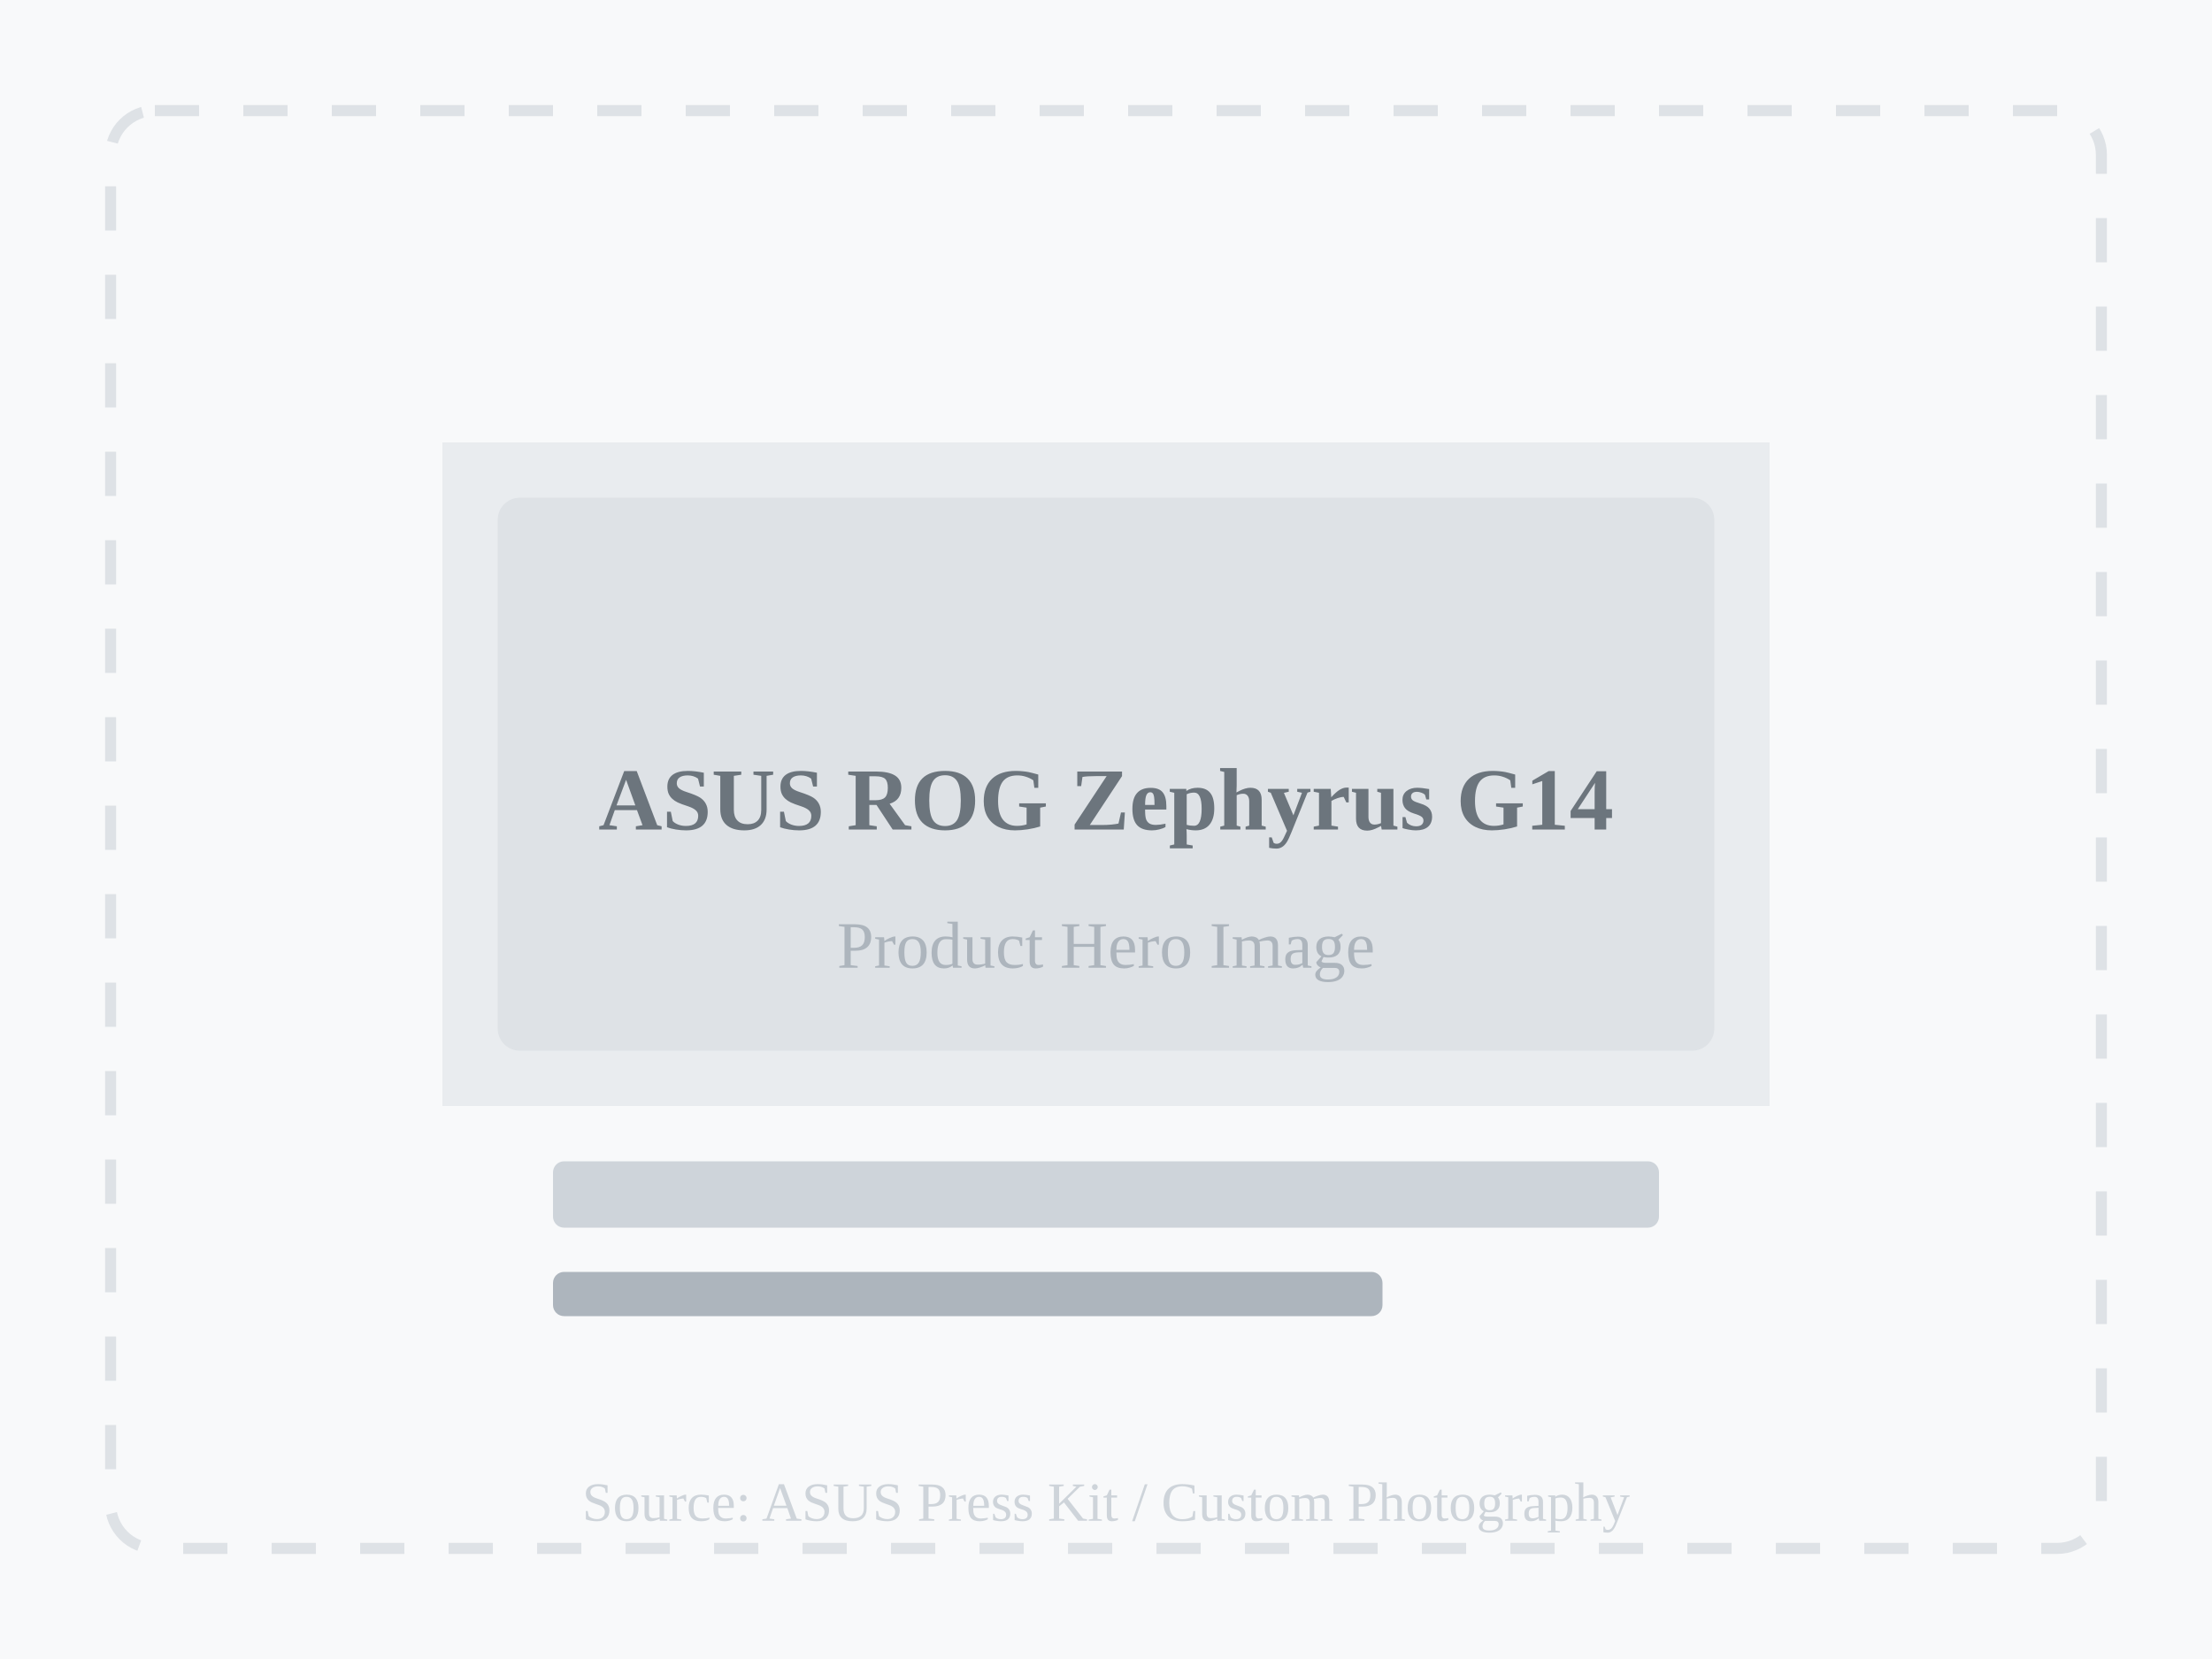
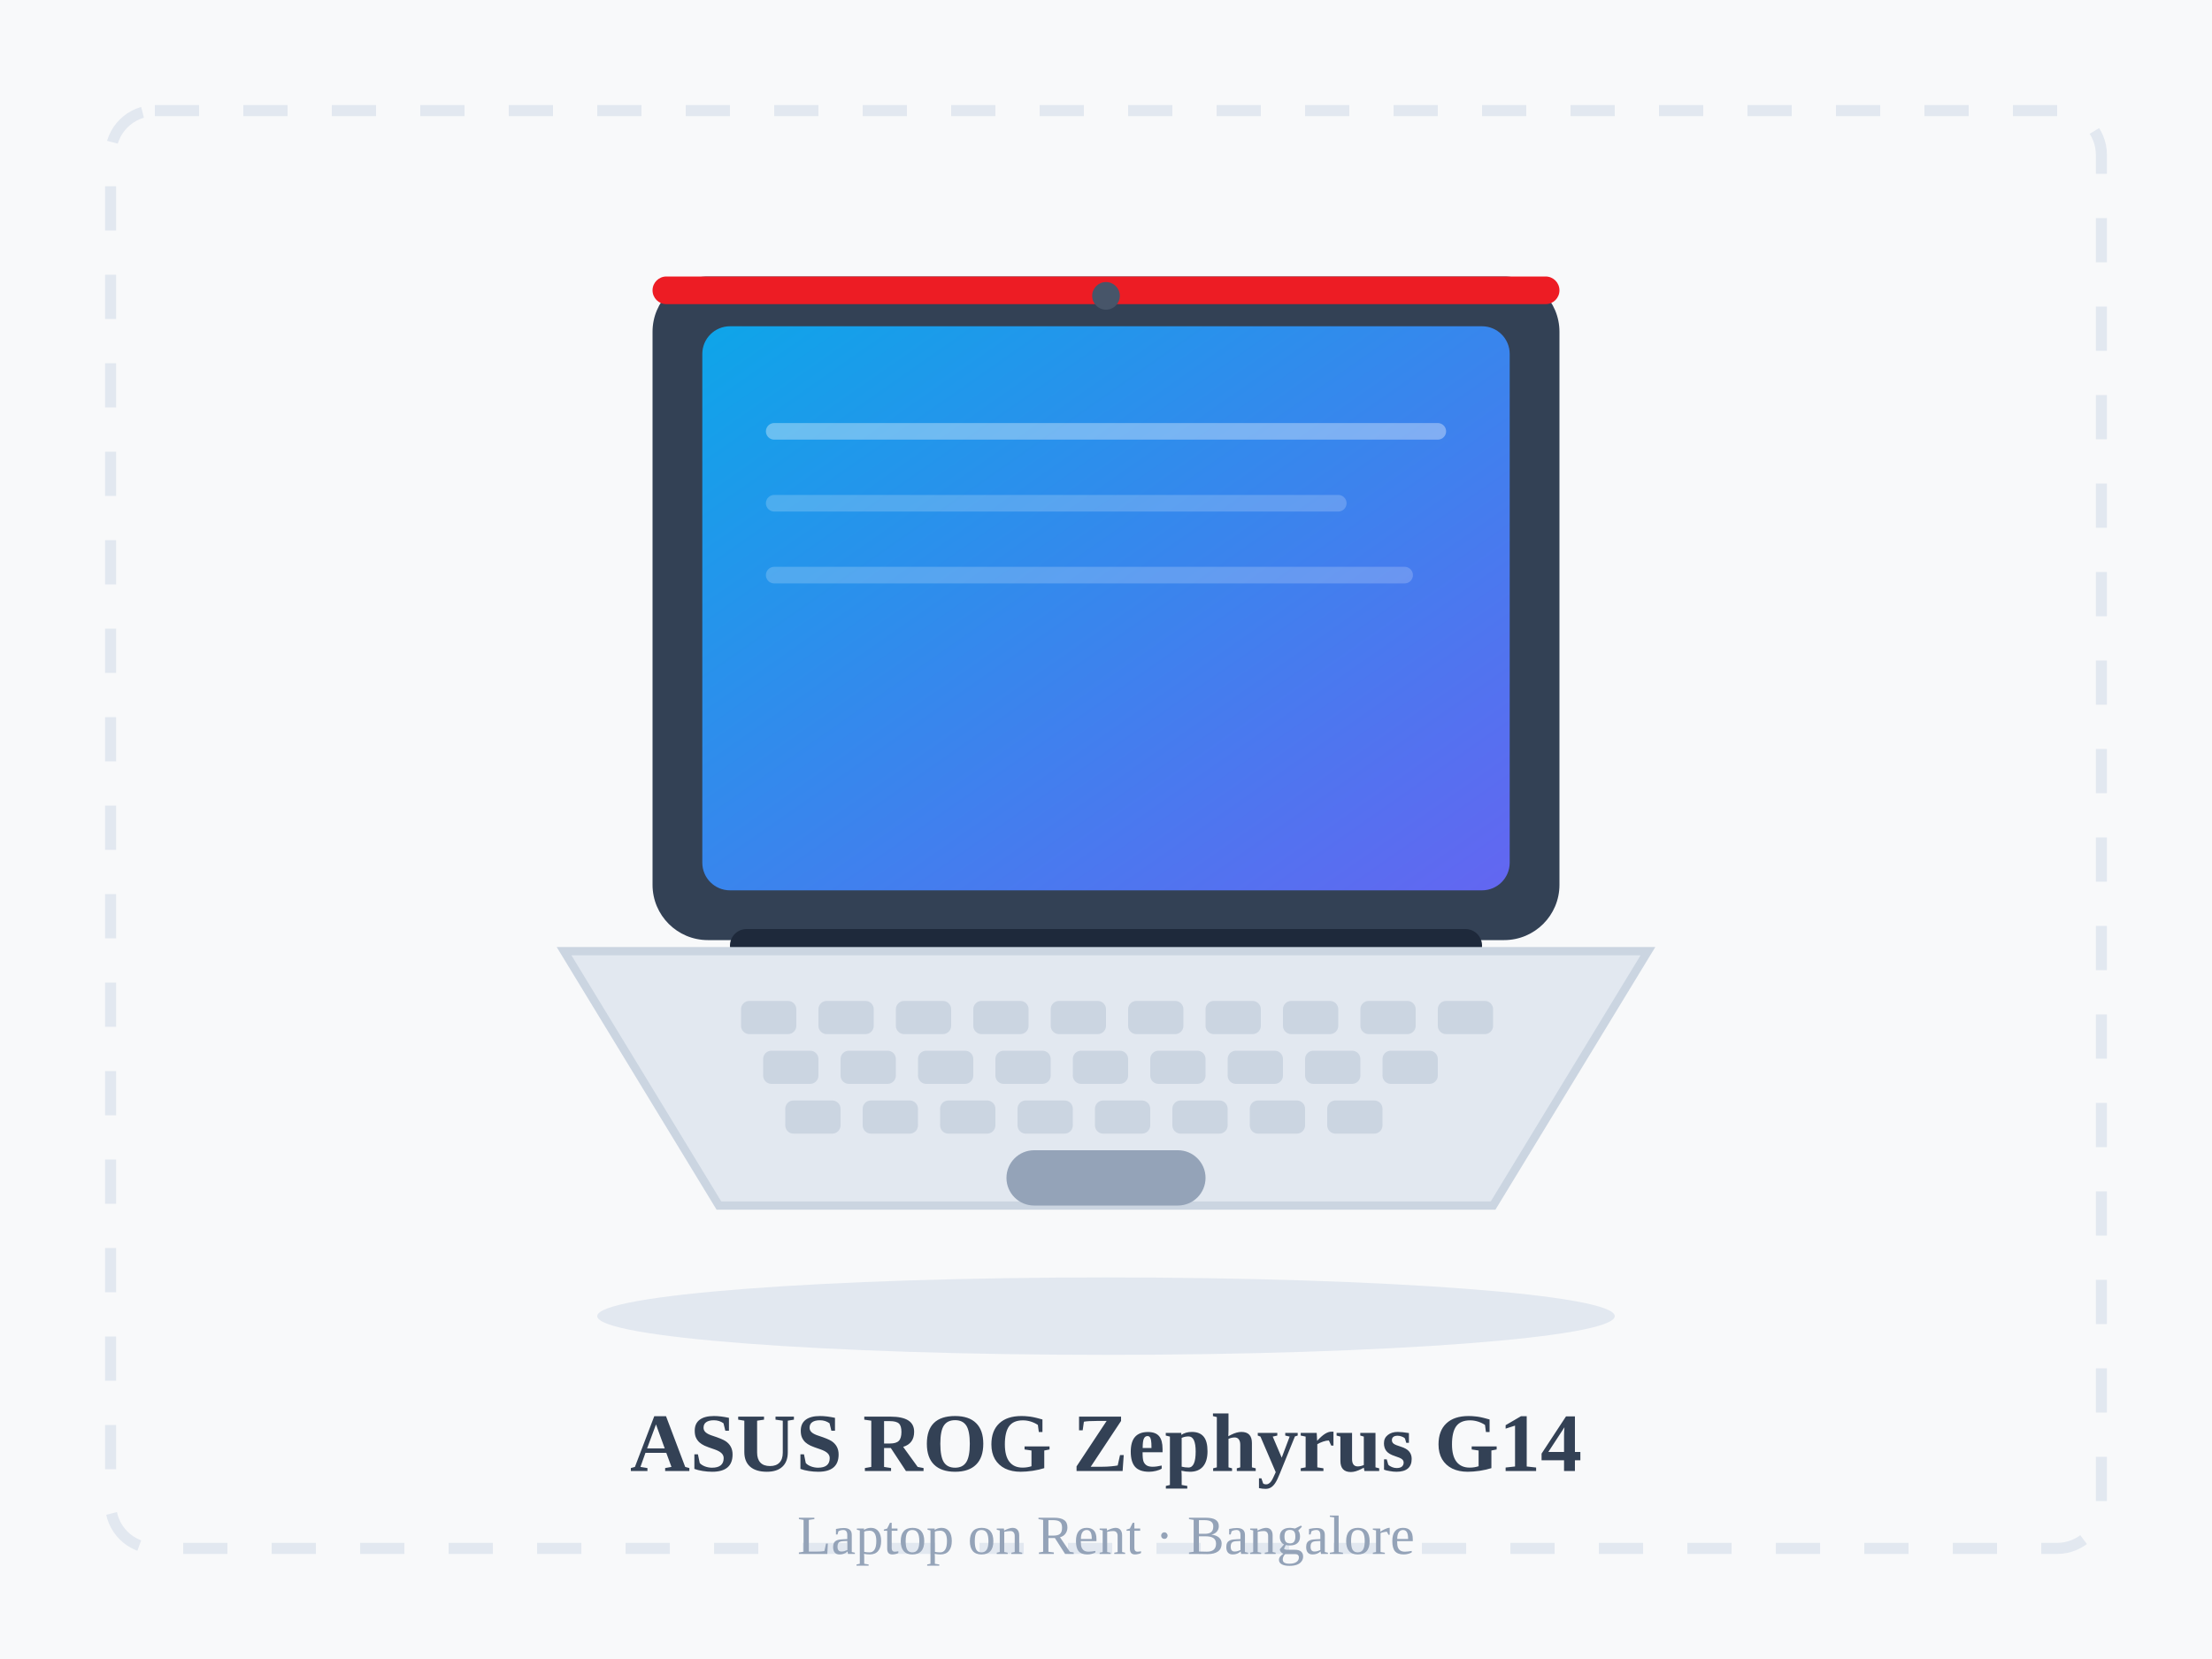
- <svg xmlns="http://www.w3.org/2000/svg" viewBox="0 0 400 300" fill="none" class="product-placeholder">
+ <svg xmlns="http://www.w3.org/2000/svg" viewBox="0 0 400 300" fill="none">
+   <defs>
+     <linearGradient id="scr" x1="0" y1="0" x2="1" y2="1">
+       <stop offset="0" stop-color="#0ea5e9" />
+       <stop offset="1" stop-color="#6366f1" />
+     </linearGradient>
+   </defs>
  <rect width="400" height="300" fill="#f8f9fa" />
-   <rect x="20" y="20" width="360" height="260" rx="8" stroke="#dee2e6" stroke-width="2" stroke-dasharray="8,8" />
-   <path d="M80 80h240v120H80z" fill="#e9ecef" />
-   <rect x="90" y="90" width="220" height="100" rx="4" fill="#dee2e6" />
-   <rect x="100" y="210" width="200" height="12" rx="2" fill="#ced4da" />
-   <rect x="100" y="230" width="150" height="8" rx="2" fill="#adb5bd" />
-   <text x="200" y="150" text-anchor="middle" font-size="16" font-weight="600" fill="#6c757d">ASUS ROG Zephyrus G14</text>
-   <text x="200" y="175" text-anchor="middle" font-size="12" fill="#adb5bd">Product Hero Image</text>
-   <text x="200" y="275" text-anchor="middle" font-size="10" fill="#ced4da">Source: ASUS Press Kit / Custom Photography</text>
+   <rect x="20" y="20" width="360" height="260" rx="8" stroke="#e2e8f0" stroke-width="2" stroke-dasharray="8,8" />
+   <ellipse cx="200" cy="238" rx="92" ry="7" fill="#e2e8f0" />
+   <g>
+     <rect x="118" y="50" width="164" height="120" rx="10" fill="#334155" />
+     <rect x="118" y="50" width="164" height="5" rx="2.5" fill="#ed1c24" />
+     <rect x="127" y="59" width="146" height="102" rx="5" fill="url(#scr)" />
+     <line x1="140" y1="78" x2="260" y2="78" stroke="#ffffff" stroke-opacity="0.35" stroke-width="3" stroke-linecap="round" />
+     <line x1="140" y1="91" x2="242" y2="91" stroke="#ffffff" stroke-opacity="0.2" stroke-width="3" stroke-linecap="round" />
+     <line x1="140" y1="104" x2="254" y2="104" stroke="#ffffff" stroke-opacity="0.2" stroke-width="3" stroke-linecap="round" />
+     <circle cx="200" cy="53.5" r="2.5" fill="#475569" />
+     <rect x="132" y="168" width="136" height="6" rx="3" fill="#1e293b" />
+   </g>
+   <g>
+     <path d="M102 172h196l-28 46H130z" fill="#e2e8f0" stroke="#cbd5e1" stroke-width="1.5" />
+     <g fill="#cbd5e1">
+       <rect x="134" y="181" width="10" height="6" rx="1.5" />
+       <rect x="148" y="181" width="10" height="6" rx="1.5" />
+       <rect x="162" y="181" width="10" height="6" rx="1.5" />
+       <rect x="176" y="181" width="10" height="6" rx="1.5" />
+       <rect x="190" y="181" width="10" height="6" rx="1.5" />
+       <rect x="204" y="181" width="10" height="6" rx="1.5" />
+       <rect x="218" y="181" width="10" height="6" rx="1.5" />
+       <rect x="232" y="181" width="10" height="6" rx="1.5" />
+       <rect x="246" y="181" width="10" height="6" rx="1.5" />
+       <rect x="260" y="181" width="10" height="6" rx="1.5" />
+       <rect x="138" y="190" width="10" height="6" rx="1.5" />
+       <rect x="152" y="190" width="10" height="6" rx="1.5" />
+       <rect x="166" y="190" width="10" height="6" rx="1.5" />
+       <rect x="180" y="190" width="10" height="6" rx="1.5" />
+       <rect x="194" y="190" width="10" height="6" rx="1.5" />
+       <rect x="208" y="190" width="10" height="6" rx="1.5" />
+       <rect x="222" y="190" width="10" height="6" rx="1.5" />
+       <rect x="236" y="190" width="10" height="6" rx="1.5" />
+       <rect x="250" y="190" width="10" height="6" rx="1.5" />
+       <rect x="142" y="199" width="10" height="6" rx="1.5" />
+       <rect x="156" y="199" width="10" height="6" rx="1.5" />
+       <rect x="170" y="199" width="10" height="6" rx="1.5" />
+       <rect x="184" y="199" width="10" height="6" rx="1.5" />
+       <rect x="198" y="199" width="10" height="6" rx="1.5" />
+       <rect x="212" y="199" width="10" height="6" rx="1.5" />
+       <rect x="226" y="199" width="10" height="6" rx="1.5" />
+       <rect x="240" y="199" width="10" height="6" rx="1.5" />
+     </g>
+     <rect x="182" y="208" width="36" height="10" rx="5" fill="#94a3b8" />
+   </g>
+   <text x="200" y="266" text-anchor="middle" font-size="15" font-weight="700" fill="#334155">ASUS ROG Zephyrus G14</text>
+   <text x="200" y="281" text-anchor="middle" font-size="10" fill="#94a3b8">Laptop on Rent · Bangalore</text>
</svg>
